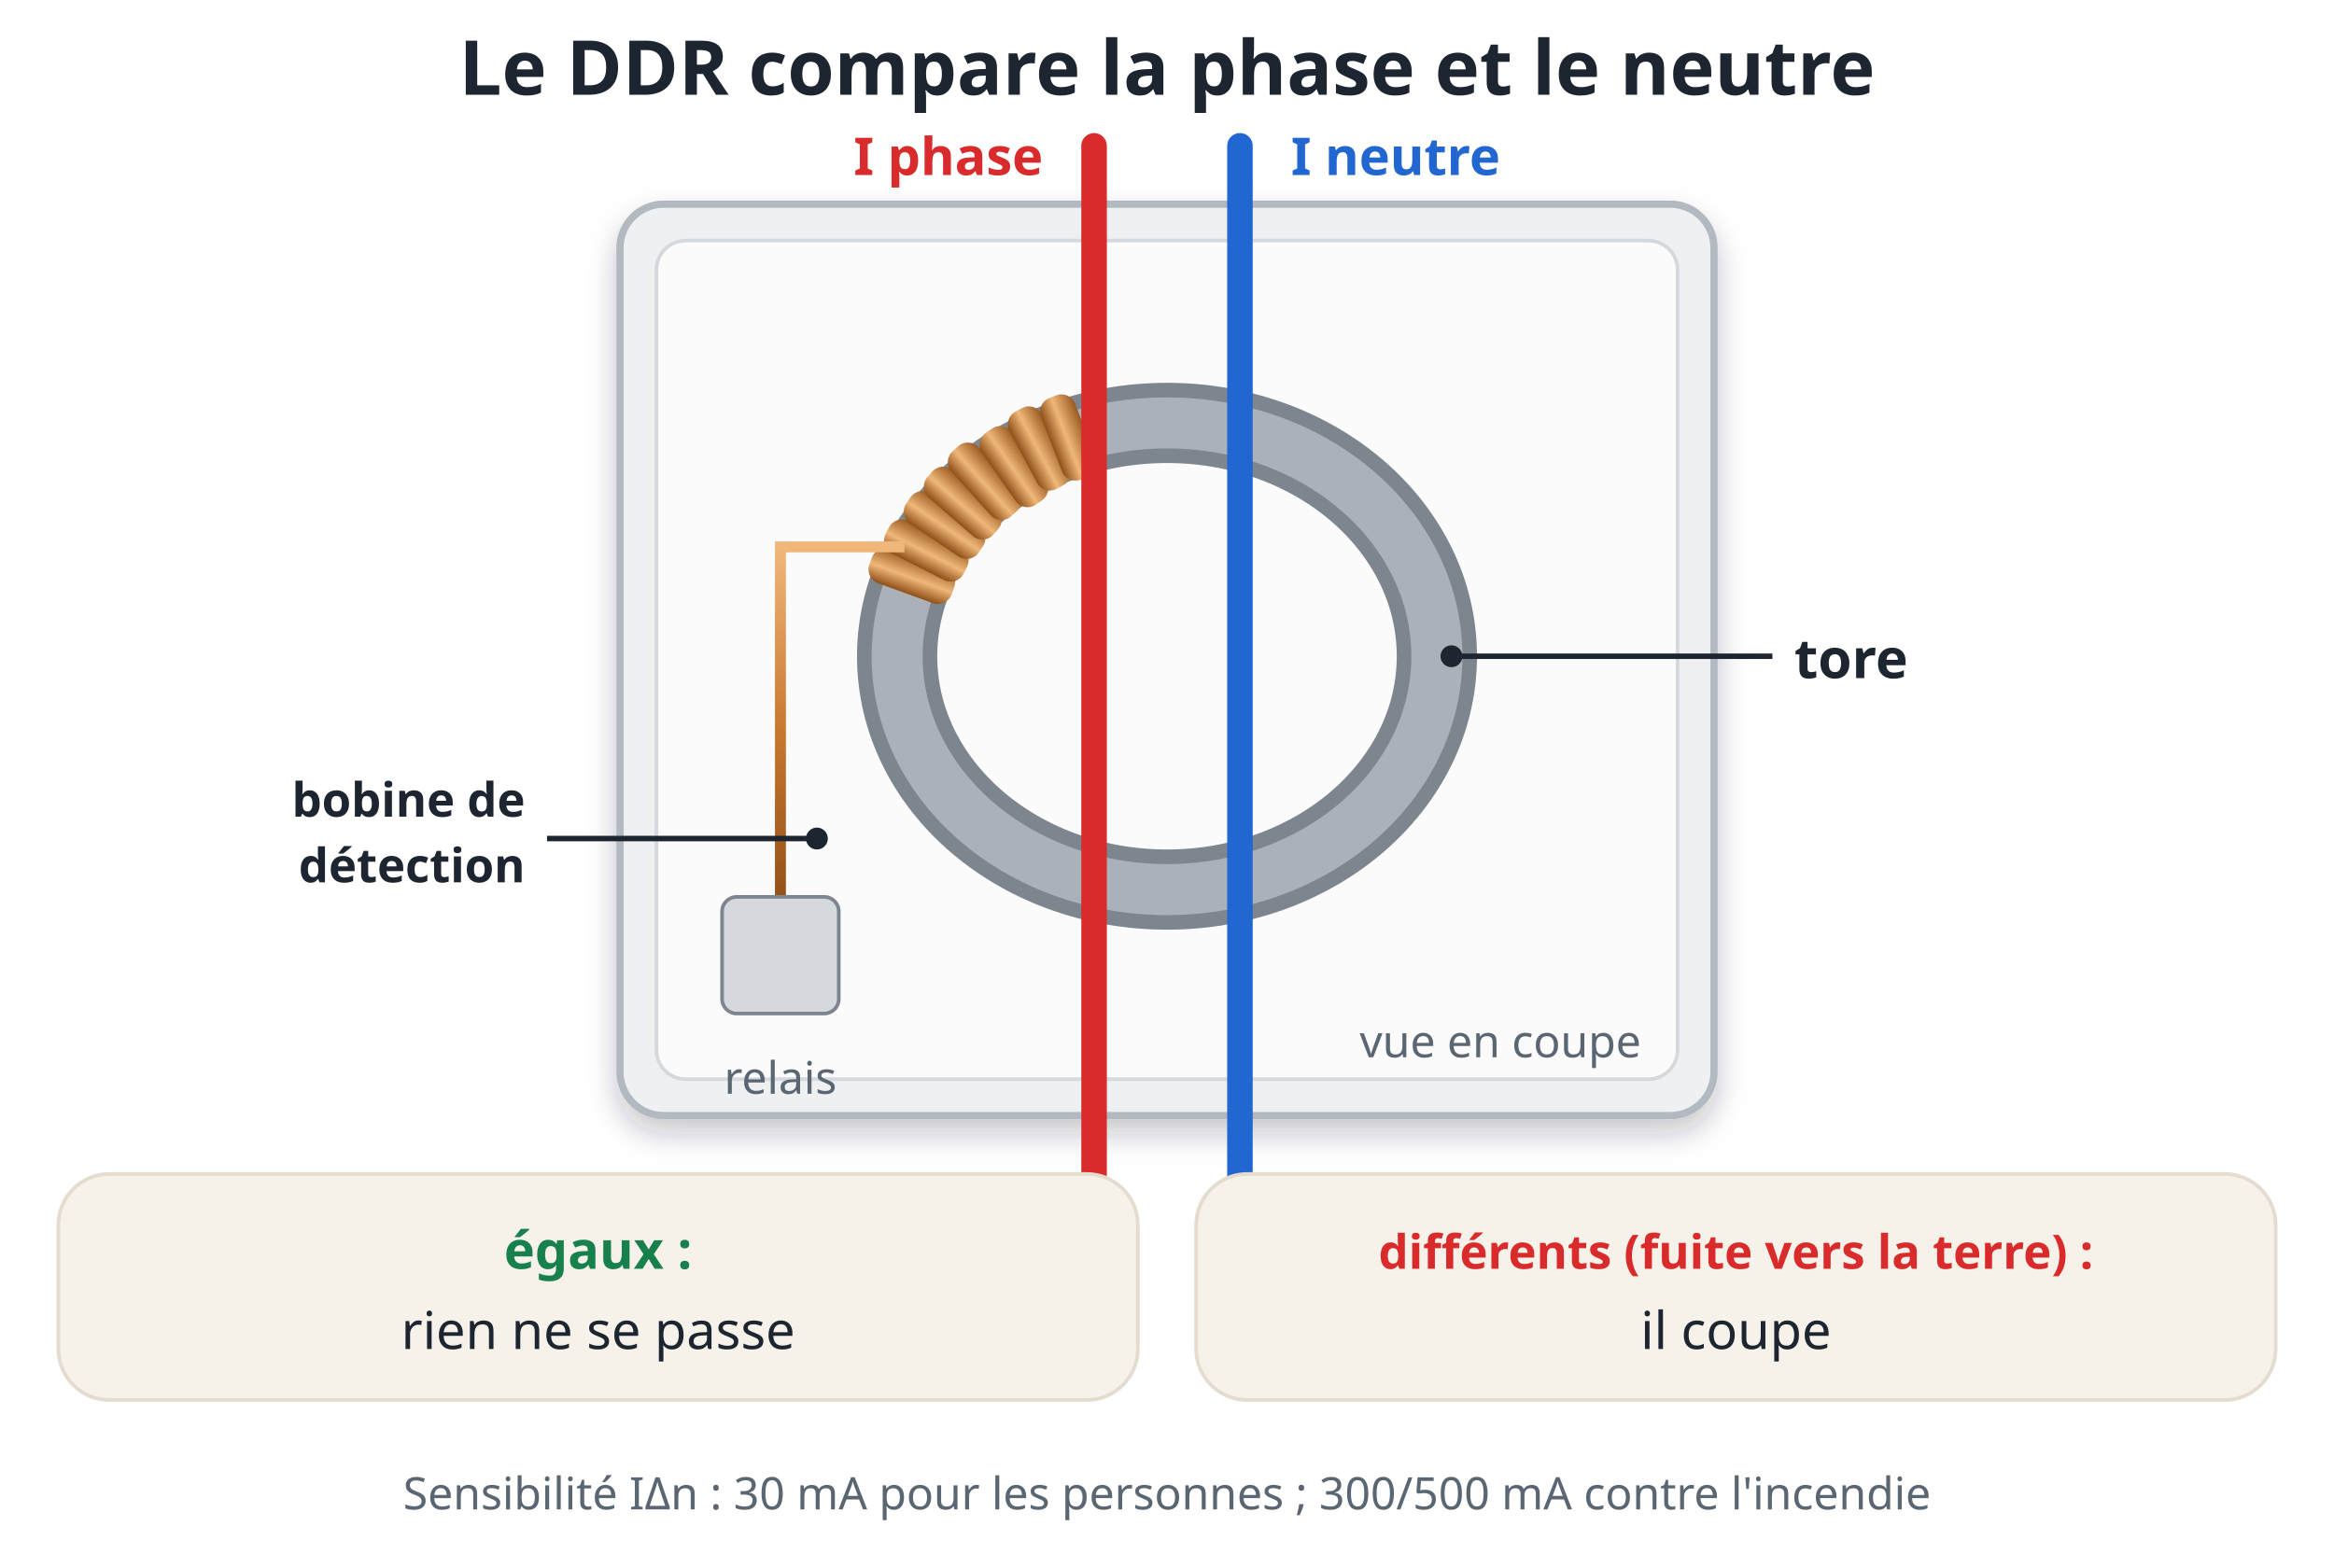
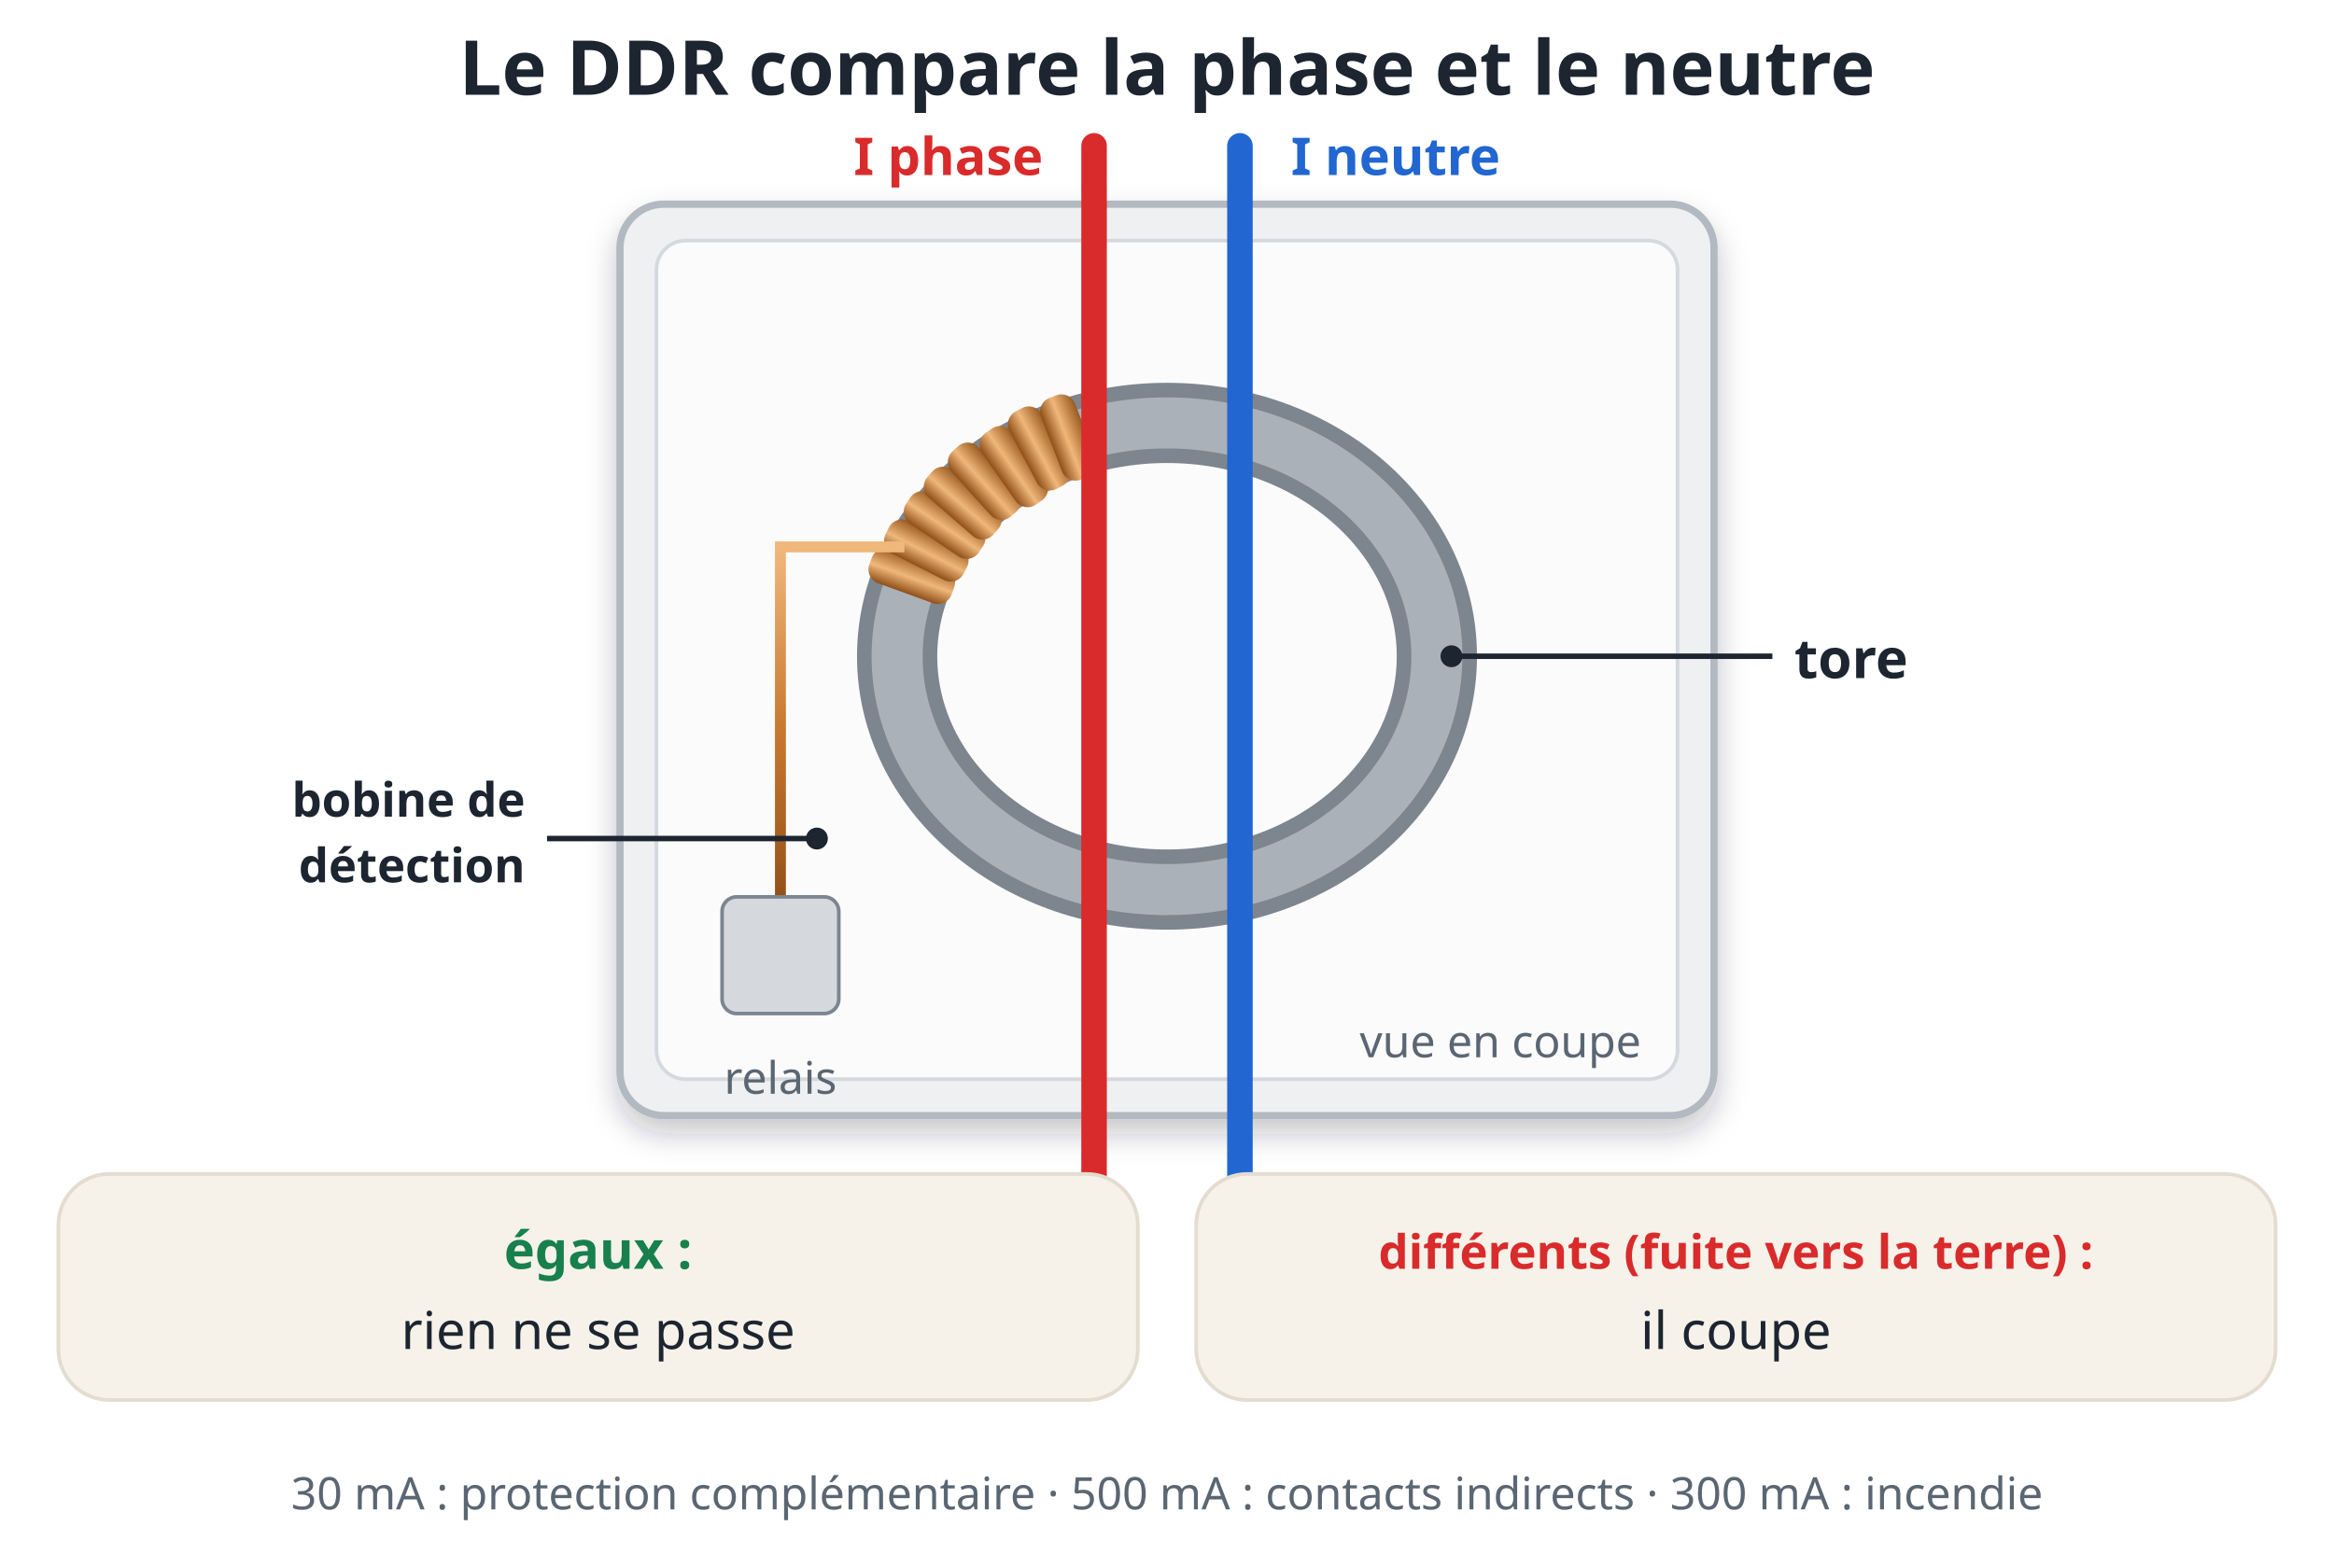
<svg xmlns="http://www.w3.org/2000/svg" viewBox="0 0 640 430" font-family="'Segoe UI',system-ui,sans-serif" role="img" aria-label="Vue en coupe d'un dispositif différentiel : la phase et le neutre traversent un tore. Si leurs courants sont égaux, rien ne se passe ; s'ils diffèrent, à cause d'une fuite vers la terre, la bobine de détection fait déclencher l'appareil">
  <defs>
    <linearGradient id="corps" x1="0" y1="0" x2="1" y2="0">
      <stop offset="0" stop-color="#eef0f2" />
      <stop offset=".5" stop-color="#fdfdfd" />
      <stop offset="1" stop-color="#dfe2e6" />
    </linearGradient>
    <linearGradient id="nez" x1="0" y1="0" x2="0" y2="1">
      <stop offset="0" stop-color="#ffffff" />
      <stop offset="1" stop-color="#e9ebee" />
    </linearGradient>
    <linearGradient id="manette" x1="0" y1="0" x2="0" y2="1">
      <stop offset="0" stop-color="#4a5058" />
      <stop offset="1" stop-color="#23272c" />
    </linearGradient>
    <radialGradient id="vis" cx=".4" cy=".35" r=".7">
      <stop offset="0" stop-color="#f1f2f4" />
      <stop offset="1" stop-color="#8d949c" />
    </radialGradient>
    <linearGradient id="cuivreH" x1="0" y1="0" x2="0" y2="1">
      <stop offset="0" stop-color="#f0b77a" />
      <stop offset=".5" stop-color="#c9782f" />
      <stop offset="1" stop-color="#8f4f17" />
    </linearGradient>
    <linearGradient id="cuivreV" x1="0" y1="0" x2="1" y2="0">
      <stop offset="0" stop-color="#8f4f17" />
      <stop offset=".45" stop-color="#f0b77a" />
      <stop offset="1" stop-color="#9a5a1f" />
    </linearGradient>
    <linearGradient id="acierH" x1="0" y1="0" x2="0" y2="1">
      <stop offset="0" stop-color="#f4f5f7" />
      <stop offset=".5" stop-color="#aab1b9" />
      <stop offset="1" stop-color="#7d858e" />
    </linearGradient>
    <linearGradient id="cylH" x1="0" y1="0" x2="0" y2="1">
      <stop offset="0" stop-color="#d9dde1" />
      <stop offset=".35" stop-color="#ffffff" />
      <stop offset="1" stop-color="#c3c8ce" />
    </linearGradient>
    <linearGradient id="gaineV" x1="0" y1="0" x2="1" y2="0">
      <stop offset="0" stop-color="#a81d1d" />
      <stop offset=".4" stop-color="#ef4a4a" />
      <stop offset="1" stop-color="#b02020" />
    </linearGradient>
    <linearGradient id="chaud" x1="0" y1="0" x2="1" y2="0">
      <stop offset="0" stop-color="#3a3f46" />
      <stop offset=".5" stop-color="#e8590c" />
      <stop offset="1" stop-color="#ff3b1f" />
    </linearGradient>
    <linearGradient id="icta" x1="0" y1="0" x2="0" y2="1">
      <stop offset="0" stop-color="#8d949c" />
      <stop offset=".3" stop-color="#dfe3e7" />
      <stop offset="1" stop-color="#6b727a" />
    </linearGradient>
    <linearGradient id="tpc" x1="0" y1="0" x2="0" y2="1">
      <stop offset="0" stop-color="#b02020" />
      <stop offset=".3" stop-color="#ff6b5e" />
      <stop offset="1" stop-color="#8e1414" />
    </linearGradient>
    <linearGradient id="irl" x1="0" y1="0" x2="0" y2="1">
      <stop offset="0" stop-color="#aab1b9" />
      <stop offset=".3" stop-color="#f1f3f5" />
      <stop offset="1" stop-color="#8d949c" />
    </linearGradient>
    <linearGradient id="terre" x1="0" y1="0" x2="0" y2="1">
      <stop offset="0" stop-color="#c9a877" />
      <stop offset="1" stop-color="#a98557" />
    </linearGradient>
    <pattern id="vj" width="16" height="16" patternUnits="userSpaceOnUse" patternTransform="rotate(35)">
      <rect width="16" height="16" fill="#2e9e4f" />
      <rect width="7" height="16" fill="#f2d21a" />
    </pattern>
    <filter id="ombre" x="-15%" y="-15%" width="130%" height="140%">
      <feDropShadow dx="0" dy="4" stdDeviation="4" flood-color="#1b2430" flood-opacity=".25" />
    </filter>
    <g id="borne">
      <rect x="-12" y="-12" width="24" height="24" rx="4" fill="#2b3036" />
      <circle r="8" fill="url(#vis)" />
      <rect x="-6" y="-1.2" width="12" height="2.4" rx="1" fill="#5a616a" transform="rotate(-25)" />
    </g>
    <linearGradient id="cellule" x1="0" y1="0" x2="1" y2="1">
      <stop offset="0" stop-color="#2b4a8a" />
      <stop offset="1" stop-color="#16285a" />
    </linearGradient>
    <linearGradient id="cuve" x1="0" y1="0" x2="0" y2="1">
      <stop offset="0" stop-color="#ff6b5e" />
      <stop offset=".55" stop-color="#ffb3a0" />
      <stop offset="1" stop-color="#7fb8f0" />
    </linearGradient>
  </defs>
  <text x="320.0" y="26" text-anchor="middle" font-size="20.8" font-weight="800" fill="#1c2530">Le DDR compare la phase et le neutre</text>
  <g filter="url(#ombre)">
    <rect x="170" y="56" width="300" height="250" rx="12" fill="#eef0f2" stroke="#b3b9c0" stroke-width="2" />
  </g>
  <rect x="180" y="66" width="280" height="230" rx="8" fill="#fbfbfc" stroke="#d5d9de" />
  <ellipse cx="320" cy="180" rx="74" ry="64" fill="none" stroke="#7d858e" stroke-width="22" />
  <ellipse cx="320" cy="180" rx="74" ry="64" fill="none" stroke="#aab1b9" stroke-width="14" />
  <rect x="245" y="146" width="10" height="24" rx="4" fill="url(#cuivreV)" transform="rotate(290 250 158)" />
  <rect x="249" y="139" width="10" height="24" rx="4" fill="url(#cuivreV)" transform="rotate(297 254 151)" />
  <rect x="254" y="132" width="10" height="24" rx="4" fill="url(#cuivreV)" transform="rotate(304 259 144)" />
  <rect x="259" y="126" width="10" height="24" rx="4" fill="url(#cuivreV)" transform="rotate(311 264 138)" />
  <rect x="265" y="120" width="10" height="24" rx="4" fill="url(#cuivreV)" transform="rotate(318 270 132)" />
  <rect x="273" y="116" width="10" height="24" rx="4" fill="url(#cuivreV)" transform="rotate(325 278 128)" />
  <rect x="280" y="111" width="10" height="24" rx="4" fill="url(#cuivreV)" transform="rotate(332 285 123)" />
  <rect x="288" y="108" width="10" height="24" rx="4" fill="url(#cuivreV)" transform="rotate(339 293 120)" />
  <path d="M300 40 V330" fill="none" stroke="#d92b2b" stroke-width="7" stroke-linejoin="round" stroke-linecap="round" />
  <path d="M340 40 V330" fill="none" stroke="#2166d1" stroke-width="7" stroke-linejoin="round" stroke-linecap="round" />
  <path d="M248 150 H214 V250" fill="none" stroke="url(#cuivreH)" stroke-width="3" />
  <rect x="198" y="246" width="32" height="32" rx="4" fill="#d5d9de" stroke="#7d858e" />
  <text x="214" y="300" text-anchor="middle" font-size="12.3" font-weight="500" fill="#5b6673">relais</text>
  <text x="286" y="48" text-anchor="end" font-size="14.3" font-weight="800" fill="#d92b2b">I phase</text>
  <text x="354" y="48" text-anchor="start" font-size="14.3" font-weight="800" fill="#2166d1">I neutre</text>
  <path d="M398 180 H486" stroke="#1c2530" stroke-width="1.5" />
  <circle cx="398" cy="180" r="3" fill="#1c2530" />
  <text x="492" y="186" text-anchor="start" font-size="15.0" font-weight="800" fill="#1c2530">tore</text>
  <path d="M224 230 H150" stroke="#1c2530" stroke-width="1.5" />
  <circle cx="224" cy="230" r="3" fill="#1c2530" />
  <text x="144" y="224" text-anchor="end" font-size="13.0" font-weight="800" fill="#1c2530">bobine de</text>
  <text x="144" y="242" text-anchor="end" font-size="13.0" font-weight="800" fill="#1c2530">détection</text>
  <text x="450" y="290" text-anchor="end" font-size="12.3" font-weight="500" fill="#5b6673">vue en coupe</text>
  <rect x="16" y="322" width="296" height="62" rx="14" fill="#f6f2ea" stroke="#e3dccf" />
  <text x="164" y="348" text-anchor="middle" font-size="14.3" font-weight="800" fill="#17804c">égaux :</text>
  <text x="164" y="370" text-anchor="middle" font-size="14.3" font-weight="500" fill="#1c2530">rien ne se passe</text>
  <rect x="328" y="322" width="296" height="62" rx="14" fill="#f6f2ea" stroke="#e3dccf" />
  <text x="476" y="348" text-anchor="middle" font-size="13.0" font-weight="800" fill="#d92b2b">différents (fuite vers la terre) :</text>
  <text x="476" y="370" text-anchor="middle" font-size="14.3" font-weight="500" fill="#1c2530">il coupe</text>
-   <text x="320" y="414" text-anchor="middle" font-size="12.3" font-weight="500" fill="#5b6673">Sensibilité IΔn : 30 mA pour les personnes ; 300/500 mA contre l'incendie</text>
+   <text x="320" y="414" text-anchor="middle" font-size="12.3" font-weight="500" fill="#5b6673">30 mA : protection complémentaire · 500 mA : contacts indirects · 300 mA : incendie</text>
</svg>
